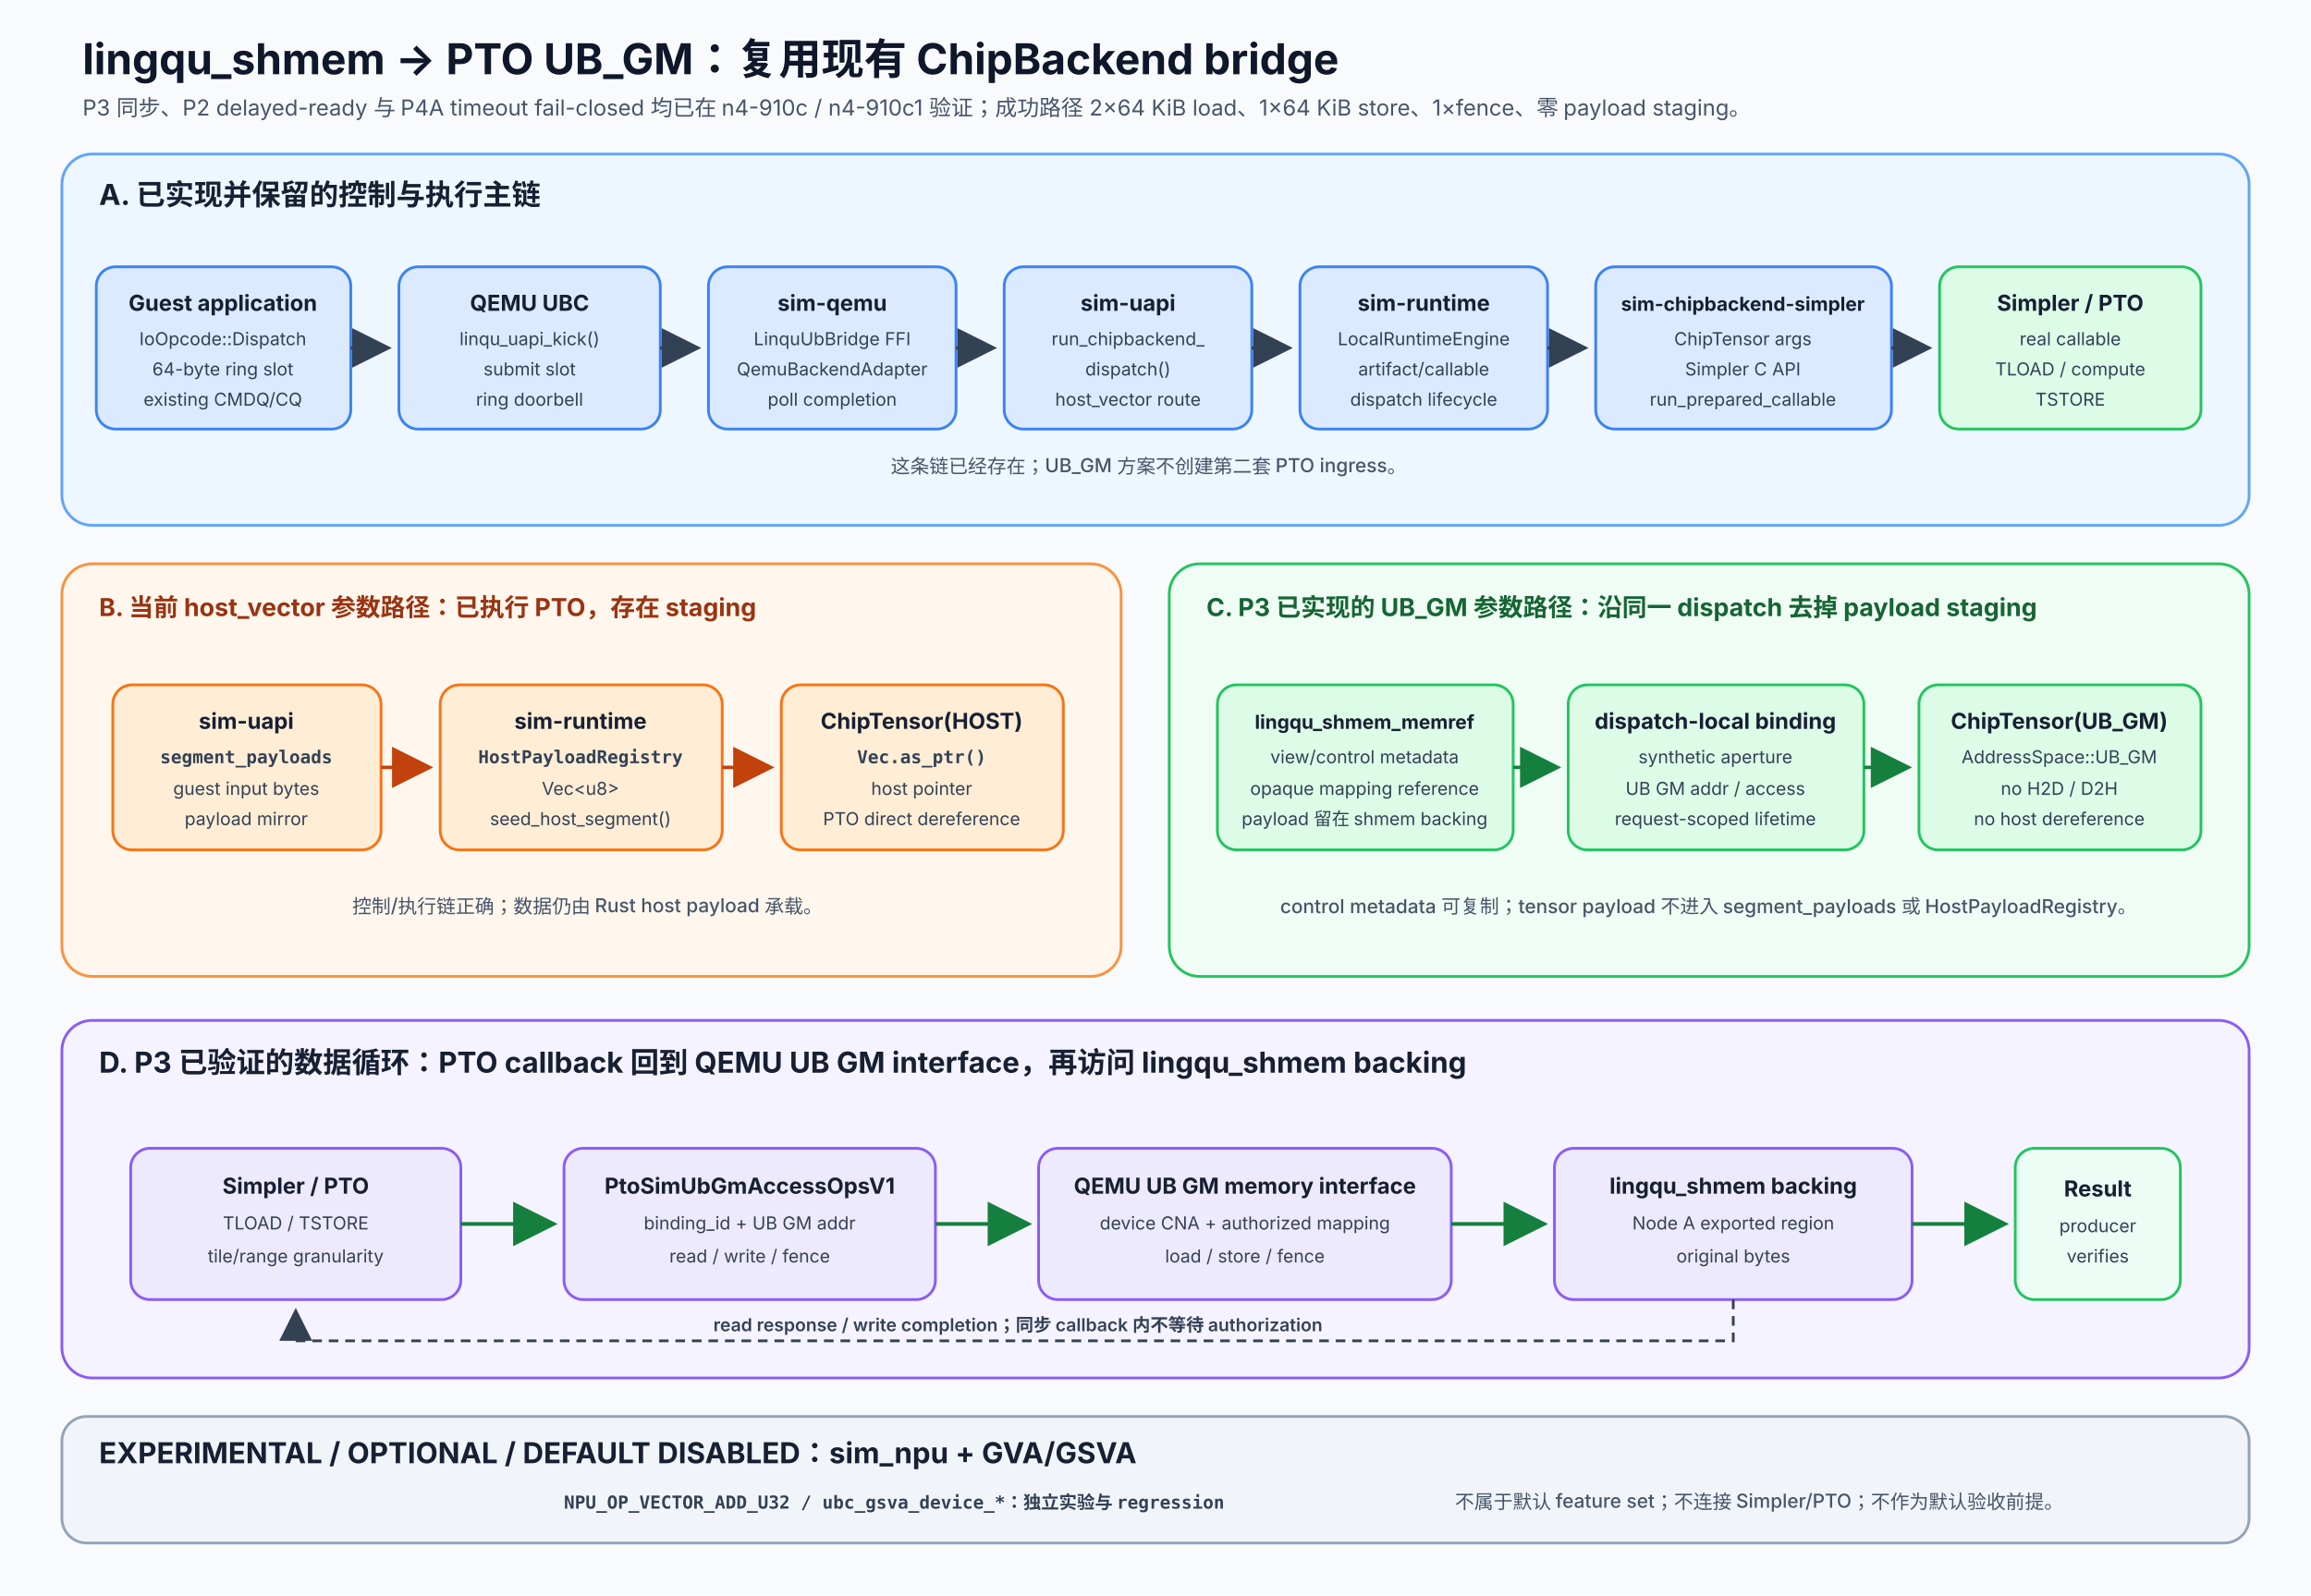
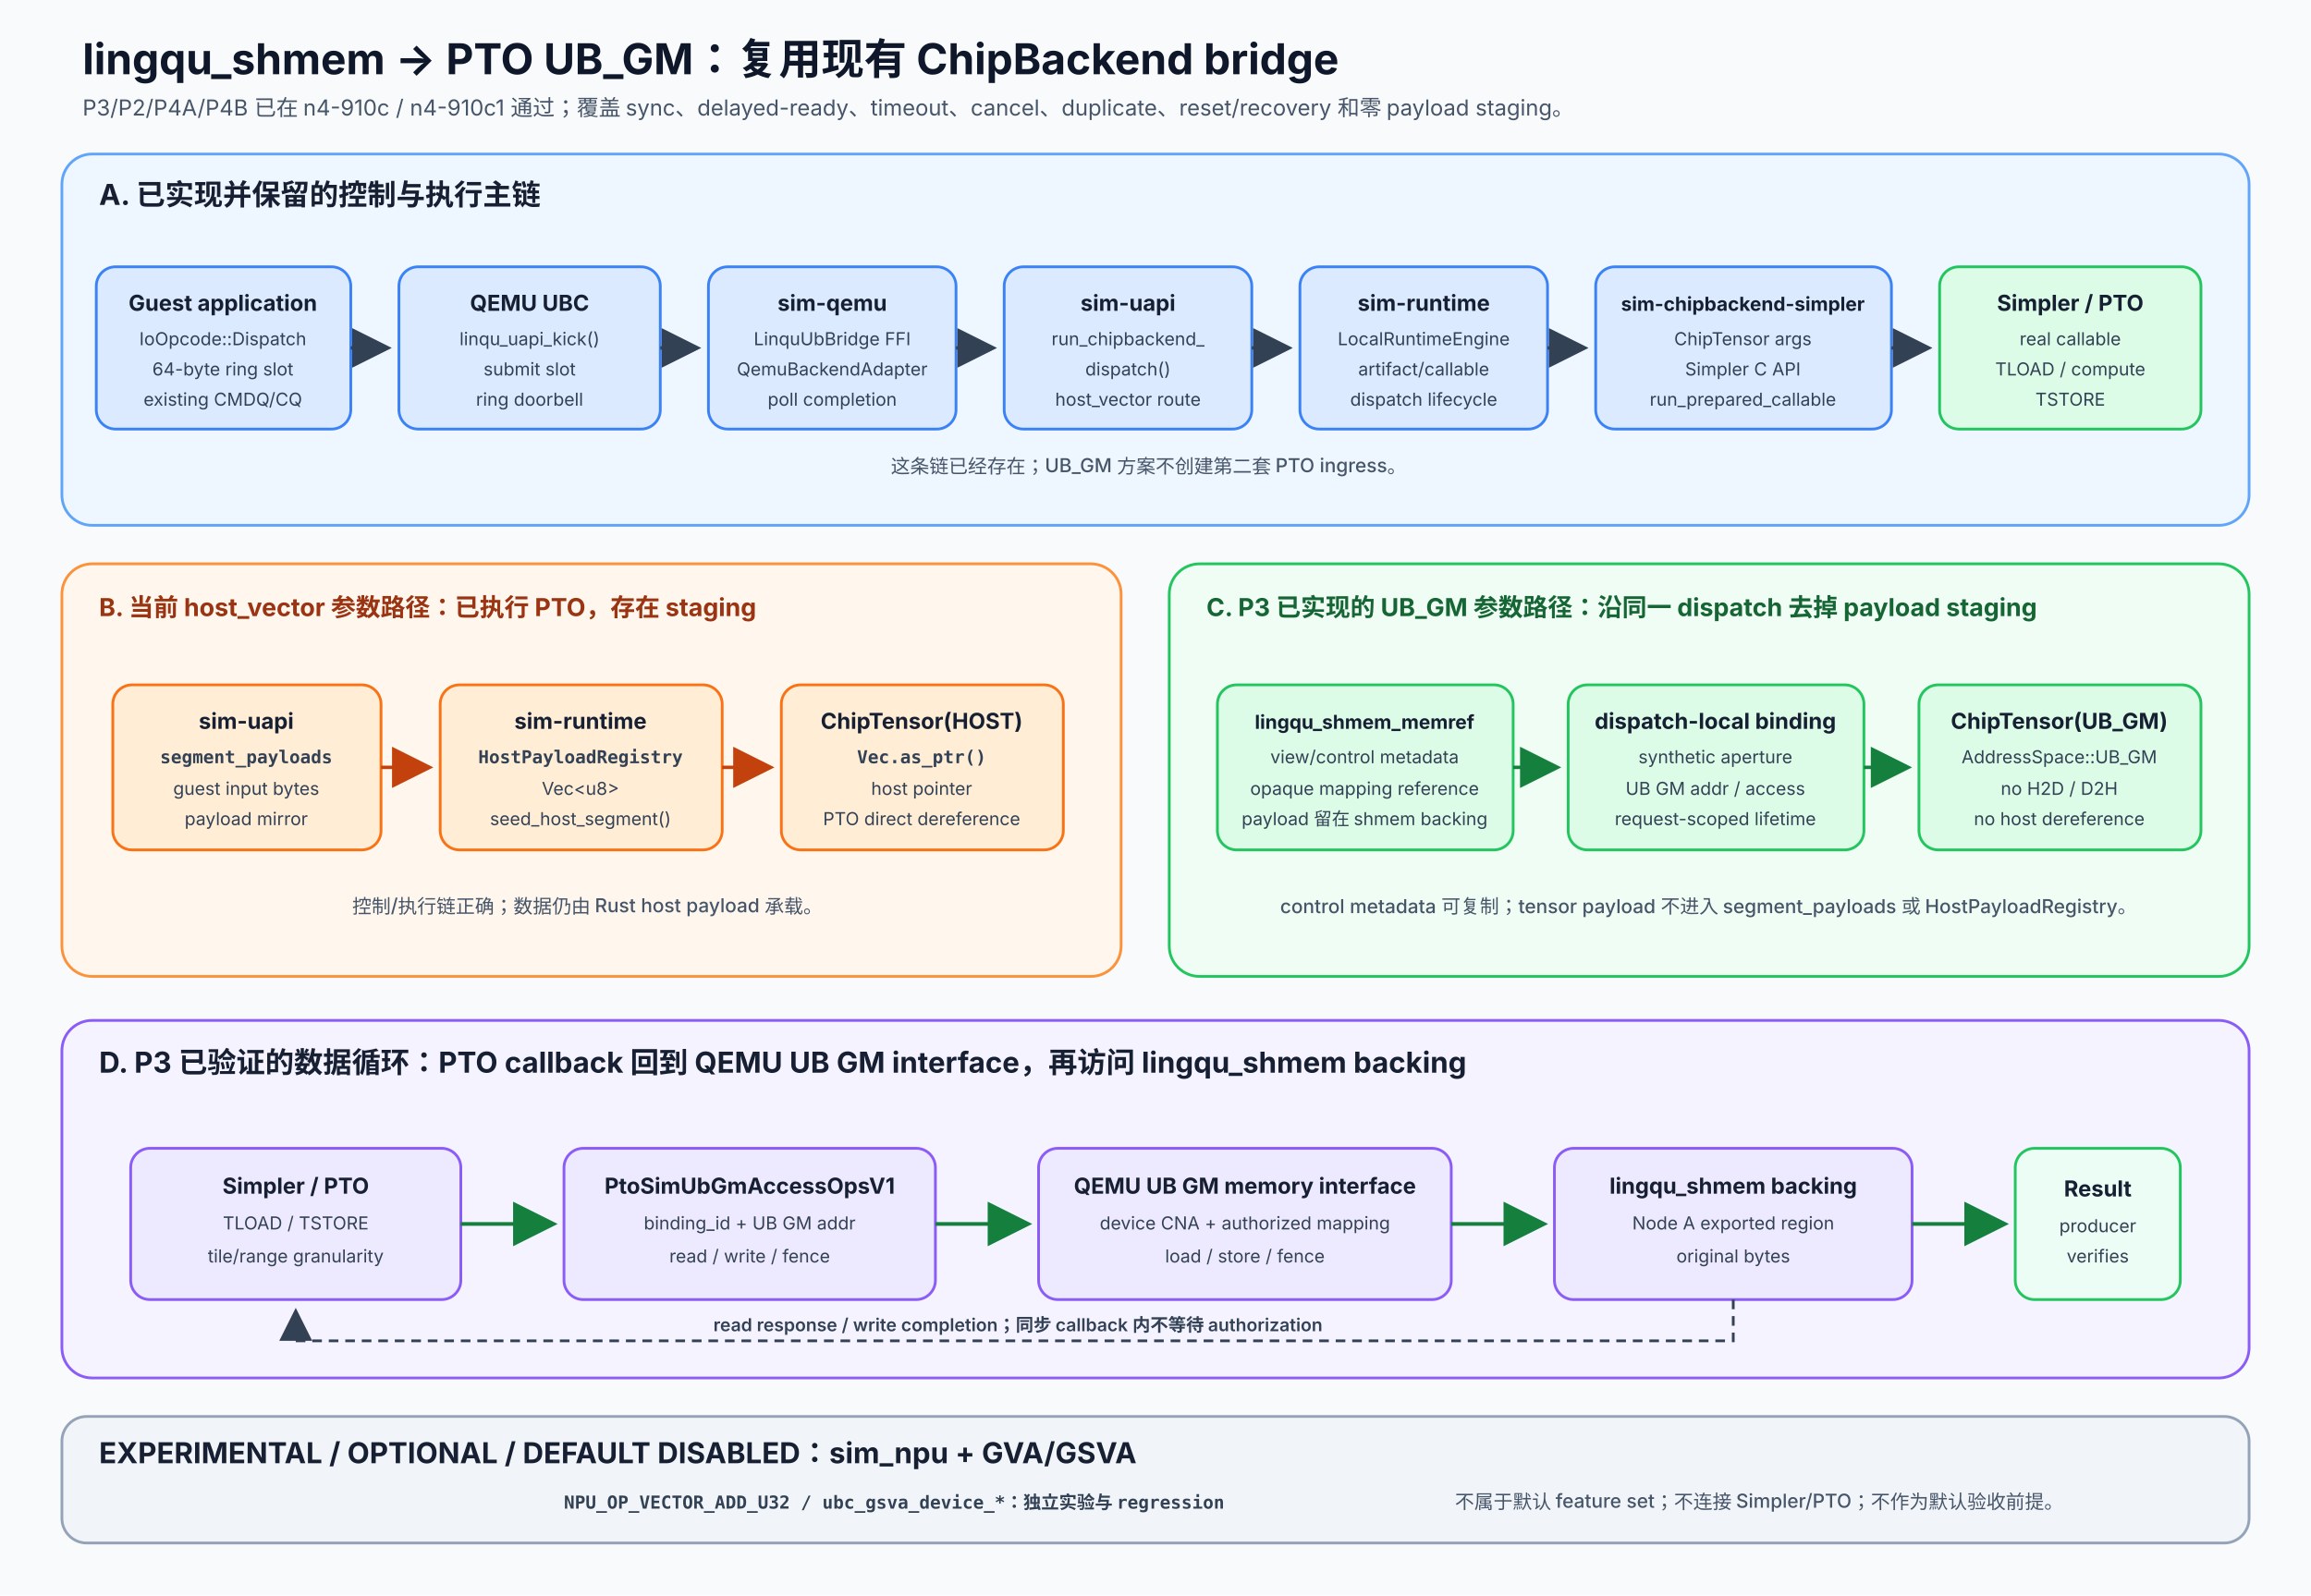
<svg xmlns="http://www.w3.org/2000/svg" width="1680" height="1160" viewBox="0 0 1680 1160" role="img" aria-labelledby="title desc">
  <defs>
    <marker id="arrow" markerWidth="12" markerHeight="12" refX="10" refY="6" orient="auto" markerUnits="strokeWidth">
      <path d="M0,0 L12,6 L0,12 z" fill="#334155" />
    </marker>
    <marker id="arrow-green" markerWidth="12" markerHeight="12" refX="10" refY="6" orient="auto" markerUnits="strokeWidth">
      <path d="M0,0 L12,6 L0,12 z" fill="#15803d" />
    </marker>
    <marker id="arrow-orange" markerWidth="12" markerHeight="12" refX="10" refY="6" orient="auto" markerUnits="strokeWidth">
      <path d="M0,0 L12,6 L0,12 z" fill="#c2410c" />
    </marker>
    <style>
      .title { font: 700 31px -apple-system, BlinkMacSystemFont, "Segoe UI", sans-serif; fill: #0f172a; }
      .subtitle { font: 400 16px -apple-system, BlinkMacSystemFont, "Segoe UI", sans-serif; fill: #475569; }
      .lane-title { font: 700 21px -apple-system, BlinkMacSystemFont, "Segoe UI", sans-serif; fill: #172033; }
      .box-title { font: 700 16px -apple-system, BlinkMacSystemFont, "Segoe UI", sans-serif; fill: #172033; }
      .box-title-small { font: 700 14px -apple-system, BlinkMacSystemFont, "Segoe UI", sans-serif; fill: #172033; }
      .box-text { font: 400 13px -apple-system, BlinkMacSystemFont, "Segoe UI", sans-serif; fill: #334155; }
      .edge-text { font: 600 13px -apple-system, BlinkMacSystemFont, "Segoe UI", sans-serif; fill: #334155; }
      .current-title { font: 700 18px -apple-system, BlinkMacSystemFont, "Segoe UI", sans-serif; fill: #9a3412; }
      .target-title { font: 700 18px -apple-system, BlinkMacSystemFont, "Segoe UI", sans-serif; fill: #166534; }
      .note { font: 500 14px -apple-system, BlinkMacSystemFont, "Segoe UI", sans-serif; fill: #475569; }
      .mono { font: 600 13px ui-monospace, SFMono-Regular, Menlo, monospace; fill: #334155; }
    </style>
  </defs>
  <rect width="1680" height="1160" fill="#f8fafc" />
  <text x="60" y="54" class="title">lingqu_shmem → PTO UB_GM：复用现有 ChipBackend bridge</text>
-   <text x="60" y="84" class="subtitle">P3 同步、P2 delayed-ready 与 P4A timeout fail-closed 均已在 n4-910c / n4-910c1 验证；成功路径 2×64 KiB load、1×64 KiB store、1×fence、零 payload staging。</text>
+   <text x="60" y="84" class="subtitle">P3/P2/P4A/P4B 已在 n4-910c / n4-910c1 通过；覆盖 sync、delayed-ready、timeout、cancel、duplicate、reset/recovery 和零 payload staging。</text>
  <rect x="45" y="112" width="1590" height="270" rx="22" fill="#eef6ff" stroke="#60a5fa" stroke-width="2" />
  <text x="72" y="149" class="lane-title">A. 已实现并保留的控制与执行主链</text>
  <g>
    <rect x="70" y="194" width="185" height="118" rx="14" fill="#dbeafe" stroke="#3b82f6" stroke-width="2" />
    <text x="162" y="226" text-anchor="middle" class="box-title">Guest application</text>
    <text x="162" y="251" text-anchor="middle" class="box-text">IoOpcode::Dispatch</text>
    <text x="162" y="273" text-anchor="middle" class="box-text">64-byte ring slot</text>
    <text x="162" y="295" text-anchor="middle" class="box-text">existing CMDQ/CQ</text>
    <rect x="290" y="194" width="190" height="118" rx="14" fill="#dbeafe" stroke="#3b82f6" stroke-width="2" />
    <text x="385" y="226" text-anchor="middle" class="box-title">QEMU UBC</text>
    <text x="385" y="251" text-anchor="middle" class="box-text">linqu_uapi_kick()</text>
    <text x="385" y="273" text-anchor="middle" class="box-text">submit slot</text>
    <text x="385" y="295" text-anchor="middle" class="box-text">ring doorbell</text>
    <rect x="515" y="194" width="180" height="118" rx="14" fill="#dbeafe" stroke="#3b82f6" stroke-width="2" />
    <text x="605" y="226" text-anchor="middle" class="box-title">sim-qemu</text>
    <text x="605" y="251" text-anchor="middle" class="box-text">LinquUbBridge FFI</text>
    <text x="605" y="273" text-anchor="middle" class="box-text">QemuBackendAdapter</text>
    <text x="605" y="295" text-anchor="middle" class="box-text">poll completion</text>
    <rect x="730" y="194" width="180" height="118" rx="14" fill="#dbeafe" stroke="#3b82f6" stroke-width="2" />
    <text x="820" y="226" text-anchor="middle" class="box-title">sim-uapi</text>
    <text x="820" y="251" text-anchor="middle" class="box-text">run_chipbackend_</text>
    <text x="820" y="273" text-anchor="middle" class="box-text">dispatch()</text>
    <text x="820" y="295" text-anchor="middle" class="box-text">host_vector route</text>
    <rect x="945" y="194" width="180" height="118" rx="14" fill="#dbeafe" stroke="#3b82f6" stroke-width="2" />
    <text x="1035" y="226" text-anchor="middle" class="box-title">sim-runtime</text>
    <text x="1035" y="251" text-anchor="middle" class="box-text">LocalRuntimeEngine</text>
    <text x="1035" y="273" text-anchor="middle" class="box-text">artifact/callable</text>
    <text x="1035" y="295" text-anchor="middle" class="box-text">dispatch lifecycle</text>
    <rect x="1160" y="194" width="215" height="118" rx="14" fill="#dbeafe" stroke="#3b82f6" stroke-width="2" />
    <text x="1267" y="226" text-anchor="middle" class="box-title-small">sim-chipbackend-simpler</text>
    <text x="1267" y="251" text-anchor="middle" class="box-text">ChipTensor args</text>
    <text x="1267" y="273" text-anchor="middle" class="box-text">Simpler C API</text>
    <text x="1267" y="295" text-anchor="middle" class="box-text">run_prepared_callable</text>
    <rect x="1410" y="194" width="190" height="118" rx="14" fill="#dcfce7" stroke="#22c55e" stroke-width="2" />
    <text x="1505" y="226" text-anchor="middle" class="box-title">Simpler / PTO</text>
    <text x="1505" y="251" text-anchor="middle" class="box-text">real callable</text>
    <text x="1505" y="273" text-anchor="middle" class="box-text">TLOAD / compute</text>
    <text x="1505" y="295" text-anchor="middle" class="box-text">TSTORE</text>
  </g>
  <path d="M255 253 H280" stroke="#334155" stroke-width="2.4" fill="none" marker-end="url(#arrow)" />
  <path d="M480 253 H505" stroke="#334155" stroke-width="2.4" fill="none" marker-end="url(#arrow)" />
  <path d="M695 253 H720" stroke="#334155" stroke-width="2.4" fill="none" marker-end="url(#arrow)" />
  <path d="M910 253 H935" stroke="#334155" stroke-width="2.4" fill="none" marker-end="url(#arrow)" />
  <path d="M1125 253 H1150" stroke="#334155" stroke-width="2.4" fill="none" marker-end="url(#arrow)" />
  <path d="M1375 253 H1400" stroke="#334155" stroke-width="2.4" fill="none" marker-end="url(#arrow)" />
  <text x="835" y="344" text-anchor="middle" class="note">这条链已经存在；UB_GM 方案不创建第二套 PTO ingress。</text>
  <rect x="45" y="410" width="770" height="300" rx="22" fill="#fff7ed" stroke="#fb923c" stroke-width="2" />
  <text x="72" y="448" class="current-title">B. 当前 host_vector 参数路径：已执行 PTO，存在 staging</text>
  <rect x="82" y="498" width="195" height="120" rx="14" fill="#ffedd5" stroke="#f97316" stroke-width="2" />
  <text x="179" y="530" text-anchor="middle" class="box-title">sim-uapi</text>
  <text x="179" y="555" text-anchor="middle" class="mono">segment_payloads</text>
  <text x="179" y="578" text-anchor="middle" class="box-text">guest input bytes</text>
  <text x="179" y="600" text-anchor="middle" class="box-text">payload mirror</text>
  <rect x="320" y="498" width="205" height="120" rx="14" fill="#ffedd5" stroke="#f97316" stroke-width="2" />
  <text x="422" y="530" text-anchor="middle" class="box-title">sim-runtime</text>
  <text x="422" y="555" text-anchor="middle" class="mono">HostPayloadRegistry</text>
  <text x="422" y="578" text-anchor="middle" class="box-text">Vec&lt;u8&gt;</text>
  <text x="422" y="600" text-anchor="middle" class="box-text">seed_host_segment()</text>
  <rect x="568" y="498" width="205" height="120" rx="14" fill="#ffedd5" stroke="#f97316" stroke-width="2" />
  <text x="670" y="530" text-anchor="middle" class="box-title">ChipTensor(HOST)</text>
  <text x="670" y="555" text-anchor="middle" class="mono">Vec.as_ptr()</text>
  <text x="670" y="578" text-anchor="middle" class="box-text">host pointer</text>
  <text x="670" y="600" text-anchor="middle" class="box-text">PTO direct dereference</text>
  <path d="M277 558 H310" stroke="#c2410c" stroke-width="2.5" fill="none" marker-end="url(#arrow-orange)" />
  <path d="M525 558 H558" stroke="#c2410c" stroke-width="2.5" fill="none" marker-end="url(#arrow-orange)" />
  <text x="427" y="664" text-anchor="middle" class="note">控制/执行链正确；数据仍由 Rust host payload 承载。</text>
  <rect x="850" y="410" width="785" height="300" rx="22" fill="#f0fdf4" stroke="#22c55e" stroke-width="2" />
  <text x="877" y="448" class="target-title">C. P3 已实现的 UB_GM 参数路径：沿同一 dispatch 去掉 payload staging</text>
  <rect x="885" y="498" width="215" height="120" rx="14" fill="#dcfce7" stroke="#22c55e" stroke-width="2" />
  <text x="992" y="530" text-anchor="middle" class="box-title-small">lingqu_shmem_memref</text>
  <text x="992" y="555" text-anchor="middle" class="box-text">view/control metadata</text>
  <text x="992" y="578" text-anchor="middle" class="box-text">opaque mapping reference</text>
  <text x="992" y="600" text-anchor="middle" class="box-text">payload 留在 shmem backing</text>
  <rect x="1140" y="498" width="215" height="120" rx="14" fill="#dcfce7" stroke="#22c55e" stroke-width="2" />
  <text x="1247" y="530" text-anchor="middle" class="box-title">dispatch-local binding</text>
  <text x="1247" y="555" text-anchor="middle" class="box-text">synthetic aperture</text>
  <text x="1247" y="578" text-anchor="middle" class="box-text">UB GM addr / access</text>
  <text x="1247" y="600" text-anchor="middle" class="box-text">request-scoped lifetime</text>
  <rect x="1395" y="498" width="205" height="120" rx="14" fill="#dcfce7" stroke="#22c55e" stroke-width="2" />
  <text x="1497" y="530" text-anchor="middle" class="box-title">ChipTensor(UB_GM)</text>
  <text x="1497" y="555" text-anchor="middle" class="box-text">AddressSpace::UB_GM</text>
  <text x="1497" y="578" text-anchor="middle" class="box-text">no H2D / D2H</text>
  <text x="1497" y="600" text-anchor="middle" class="box-text">no host dereference</text>
  <path d="M1100 558 H1130" stroke="#15803d" stroke-width="2.5" fill="none" marker-end="url(#arrow-green)" />
  <path d="M1355 558 H1385" stroke="#15803d" stroke-width="2.5" fill="none" marker-end="url(#arrow-green)" />
  <text x="1242" y="664" text-anchor="middle" class="note">control metadata 可复制；tensor payload 不进入 segment_payloads 或 HostPayloadRegistry。</text>
  <rect x="45" y="742" width="1590" height="260" rx="22" fill="#f5f3ff" stroke="#8b5cf6" stroke-width="2" />
  <text x="72" y="780" class="lane-title">D. P3 已验证的数据循环：PTO callback 回到 QEMU UB GM interface，再访问 lingqu_shmem backing</text>
  <rect x="95" y="835" width="240" height="110" rx="14" fill="#ede9fe" stroke="#8b5cf6" stroke-width="2" />
  <text x="215" y="868" text-anchor="middle" class="box-title">Simpler / PTO</text>
  <text x="215" y="894" text-anchor="middle" class="box-text">TLOAD / TSTORE</text>
  <text x="215" y="918" text-anchor="middle" class="box-text">tile/range granularity</text>
  <rect x="410" y="835" width="270" height="110" rx="14" fill="#ede9fe" stroke="#8b5cf6" stroke-width="2" />
  <text x="545" y="868" text-anchor="middle" class="box-title">PtoSimUbGmAccessOpsV1</text>
  <text x="545" y="894" text-anchor="middle" class="box-text">binding_id + UB GM addr</text>
  <text x="545" y="918" text-anchor="middle" class="box-text">read / write / fence</text>
  <rect x="755" y="835" width="300" height="110" rx="14" fill="#ede9fe" stroke="#8b5cf6" stroke-width="2" />
  <text x="905" y="868" text-anchor="middle" class="box-title">QEMU UB GM memory interface</text>
  <text x="905" y="894" text-anchor="middle" class="box-text">device CNA + authorized mapping</text>
  <text x="905" y="918" text-anchor="middle" class="box-text">load / store / fence</text>
  <rect x="1130" y="835" width="260" height="110" rx="14" fill="#ede9fe" stroke="#8b5cf6" stroke-width="2" />
  <text x="1260" y="868" text-anchor="middle" class="box-title">lingqu_shmem backing</text>
  <text x="1260" y="894" text-anchor="middle" class="box-text">Node A exported region</text>
  <text x="1260" y="918" text-anchor="middle" class="box-text">original bytes</text>
  <rect x="1465" y="835" width="120" height="110" rx="14" fill="#ecfdf5" stroke="#22c55e" stroke-width="2" />
  <text x="1525" y="870" text-anchor="middle" class="box-title">Result</text>
  <text x="1525" y="896" text-anchor="middle" class="box-text">producer</text>
  <text x="1525" y="918" text-anchor="middle" class="box-text">verifies</text>
  <path d="M335 890 H400" stroke="#15803d" stroke-width="2.7" fill="none" marker-end="url(#arrow-green)" />
  <path d="M680 890 H745" stroke="#15803d" stroke-width="2.7" fill="none" marker-end="url(#arrow-green)" />
  <path d="M1055 890 H1120" stroke="#15803d" stroke-width="2.7" fill="none" marker-end="url(#arrow-green)" />
  <path d="M1390 890 H1455" stroke="#15803d" stroke-width="2.7" fill="none" marker-end="url(#arrow-green)" />
  <path d="M1260 945 V975 H215 V955" stroke="#334155" stroke-width="2" stroke-dasharray="7 5" fill="none" marker-end="url(#arrow)" />
  <text x="740" y="968" text-anchor="middle" class="edge-text">read response / write completion；同步 callback 内不等待 authorization</text>
  <rect x="45" y="1030" width="1590" height="92" rx="18" fill="#f1f5f9" stroke="#94a3b8" stroke-width="2" />
  <text x="72" y="1064" class="lane-title">EXPERIMENTAL / OPTIONAL / DEFAULT DISABLED：sim_npu + GVA/GSVA</text>
  <text x="650" y="1097" text-anchor="middle" class="mono">NPU_OP_VECTOR_ADD_U32 / ubc_gsva_device_*：独立实验与 regression</text>
  <text x="1500" y="1097" text-anchor="end" class="note">不属于默认 feature set；不连接 Simpler/PTO；不作为默认验收前提。</text>
</svg>
